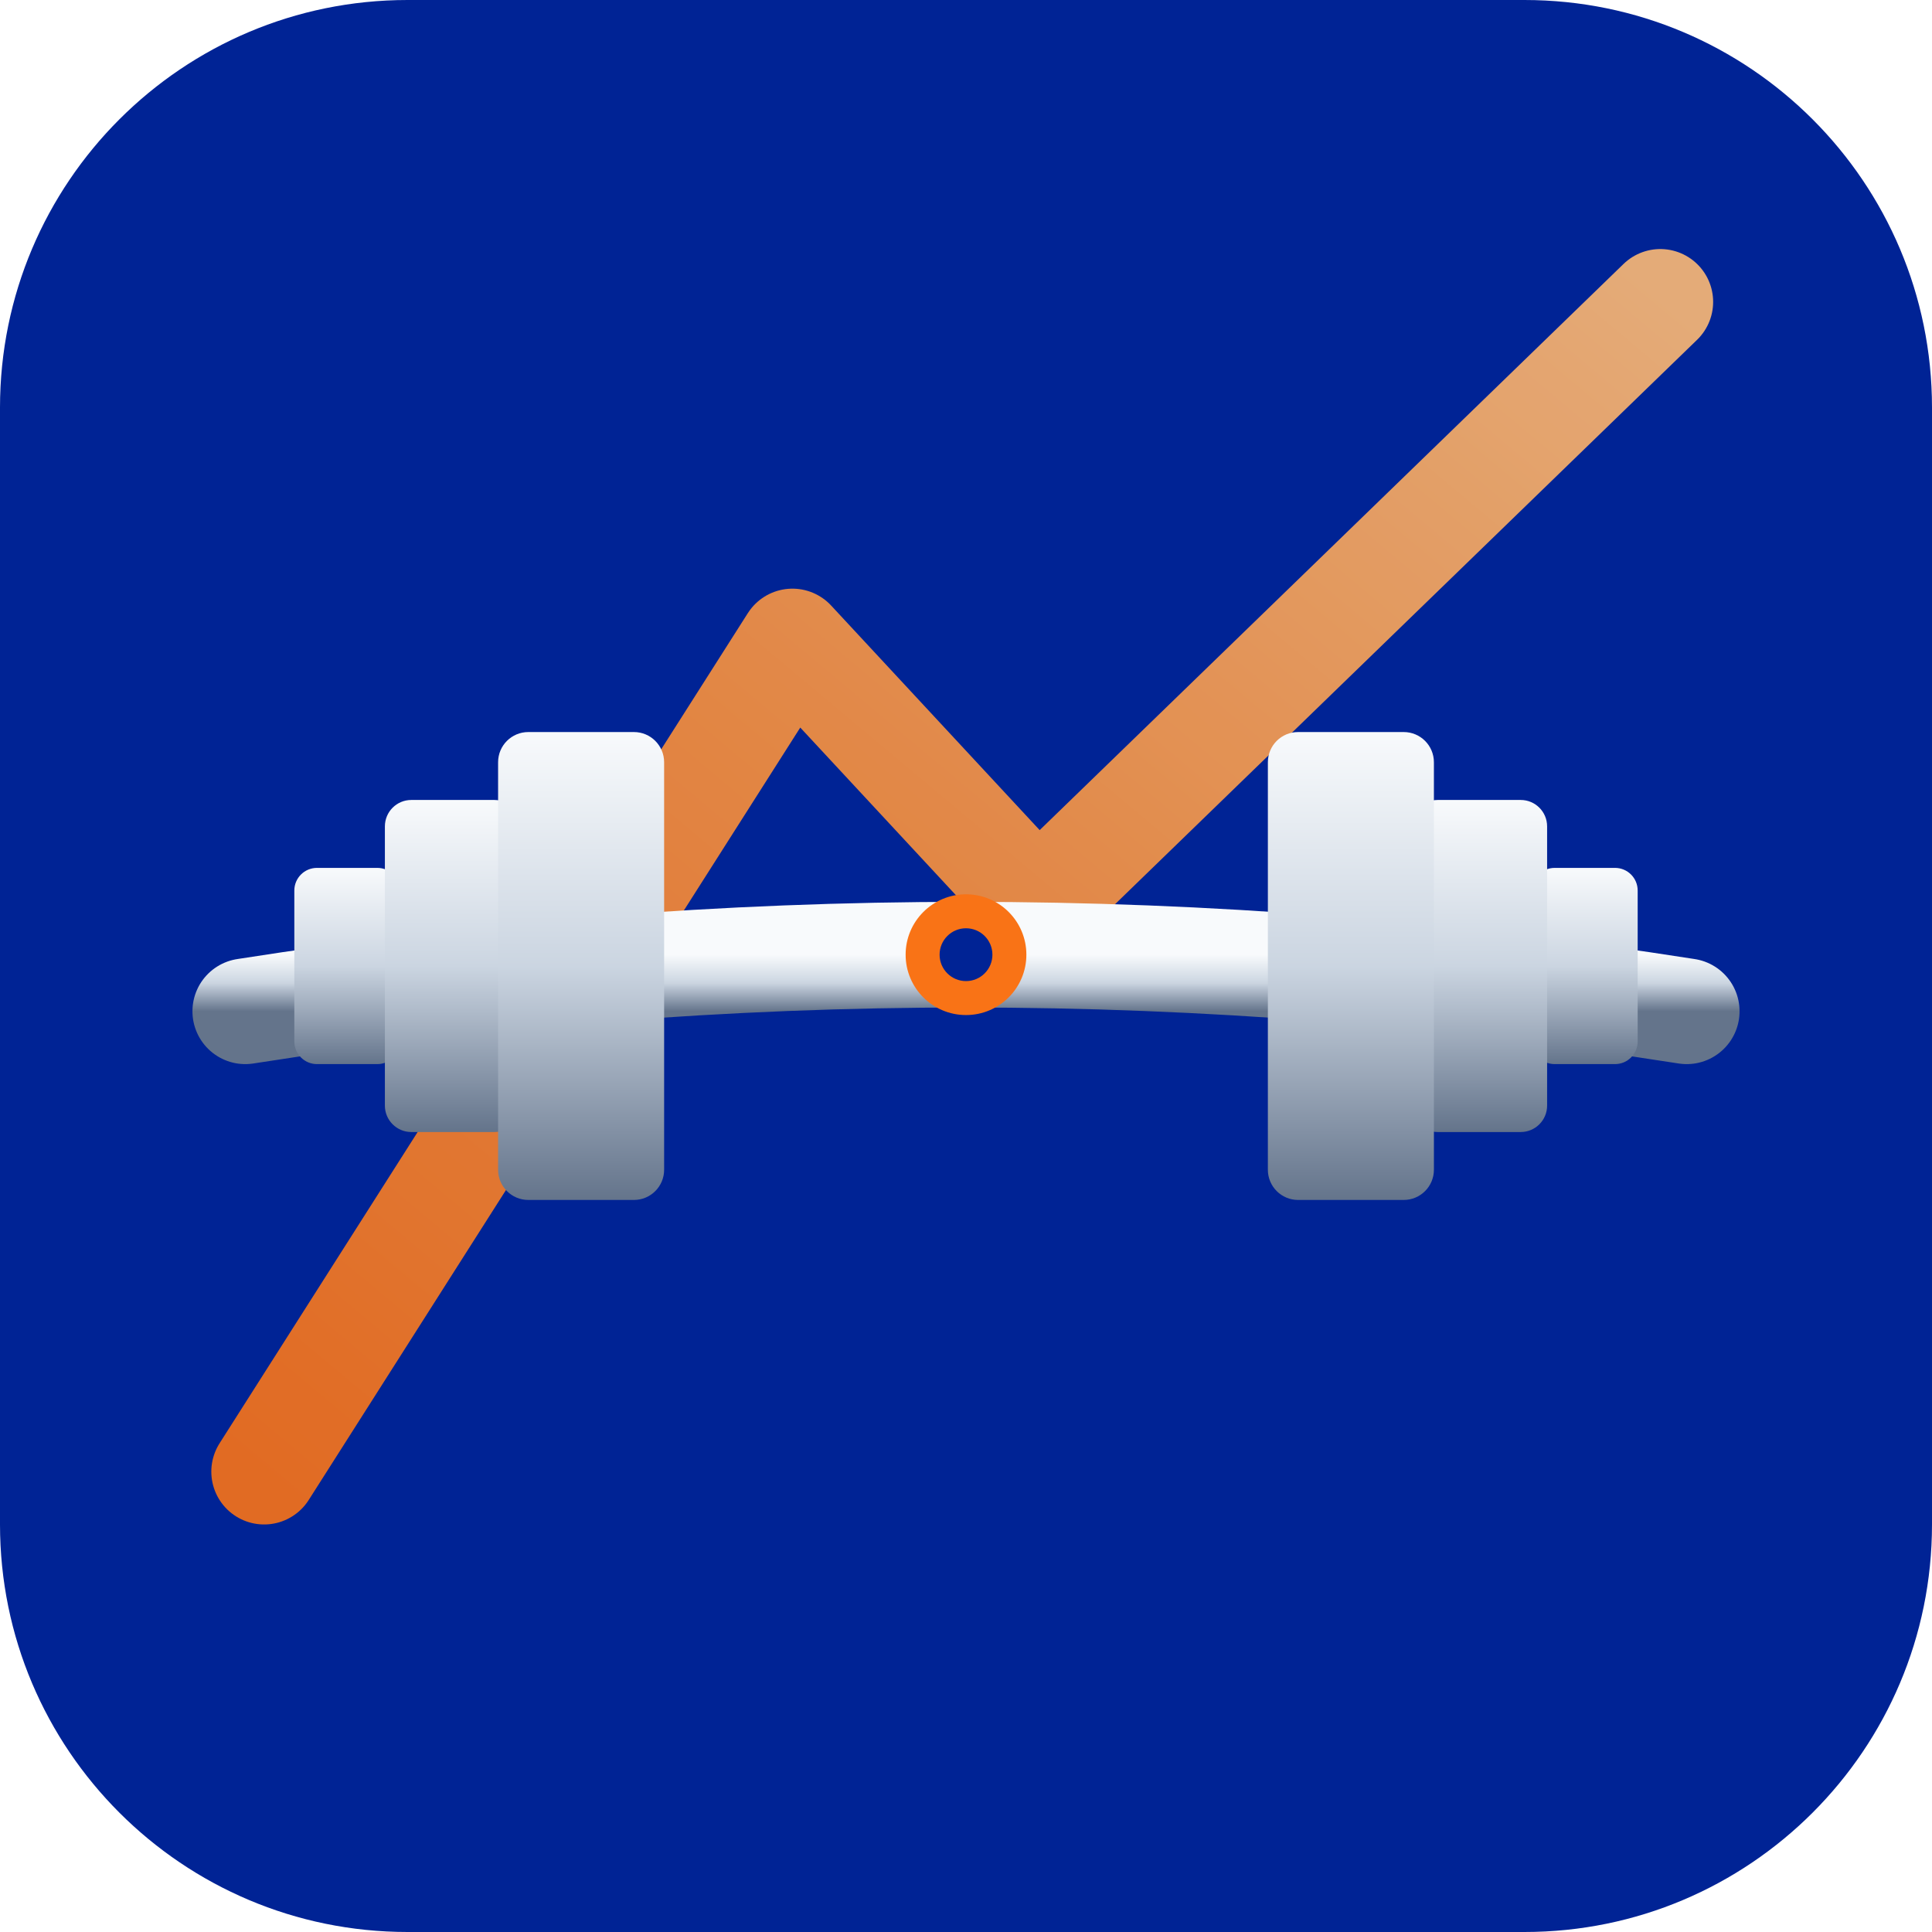
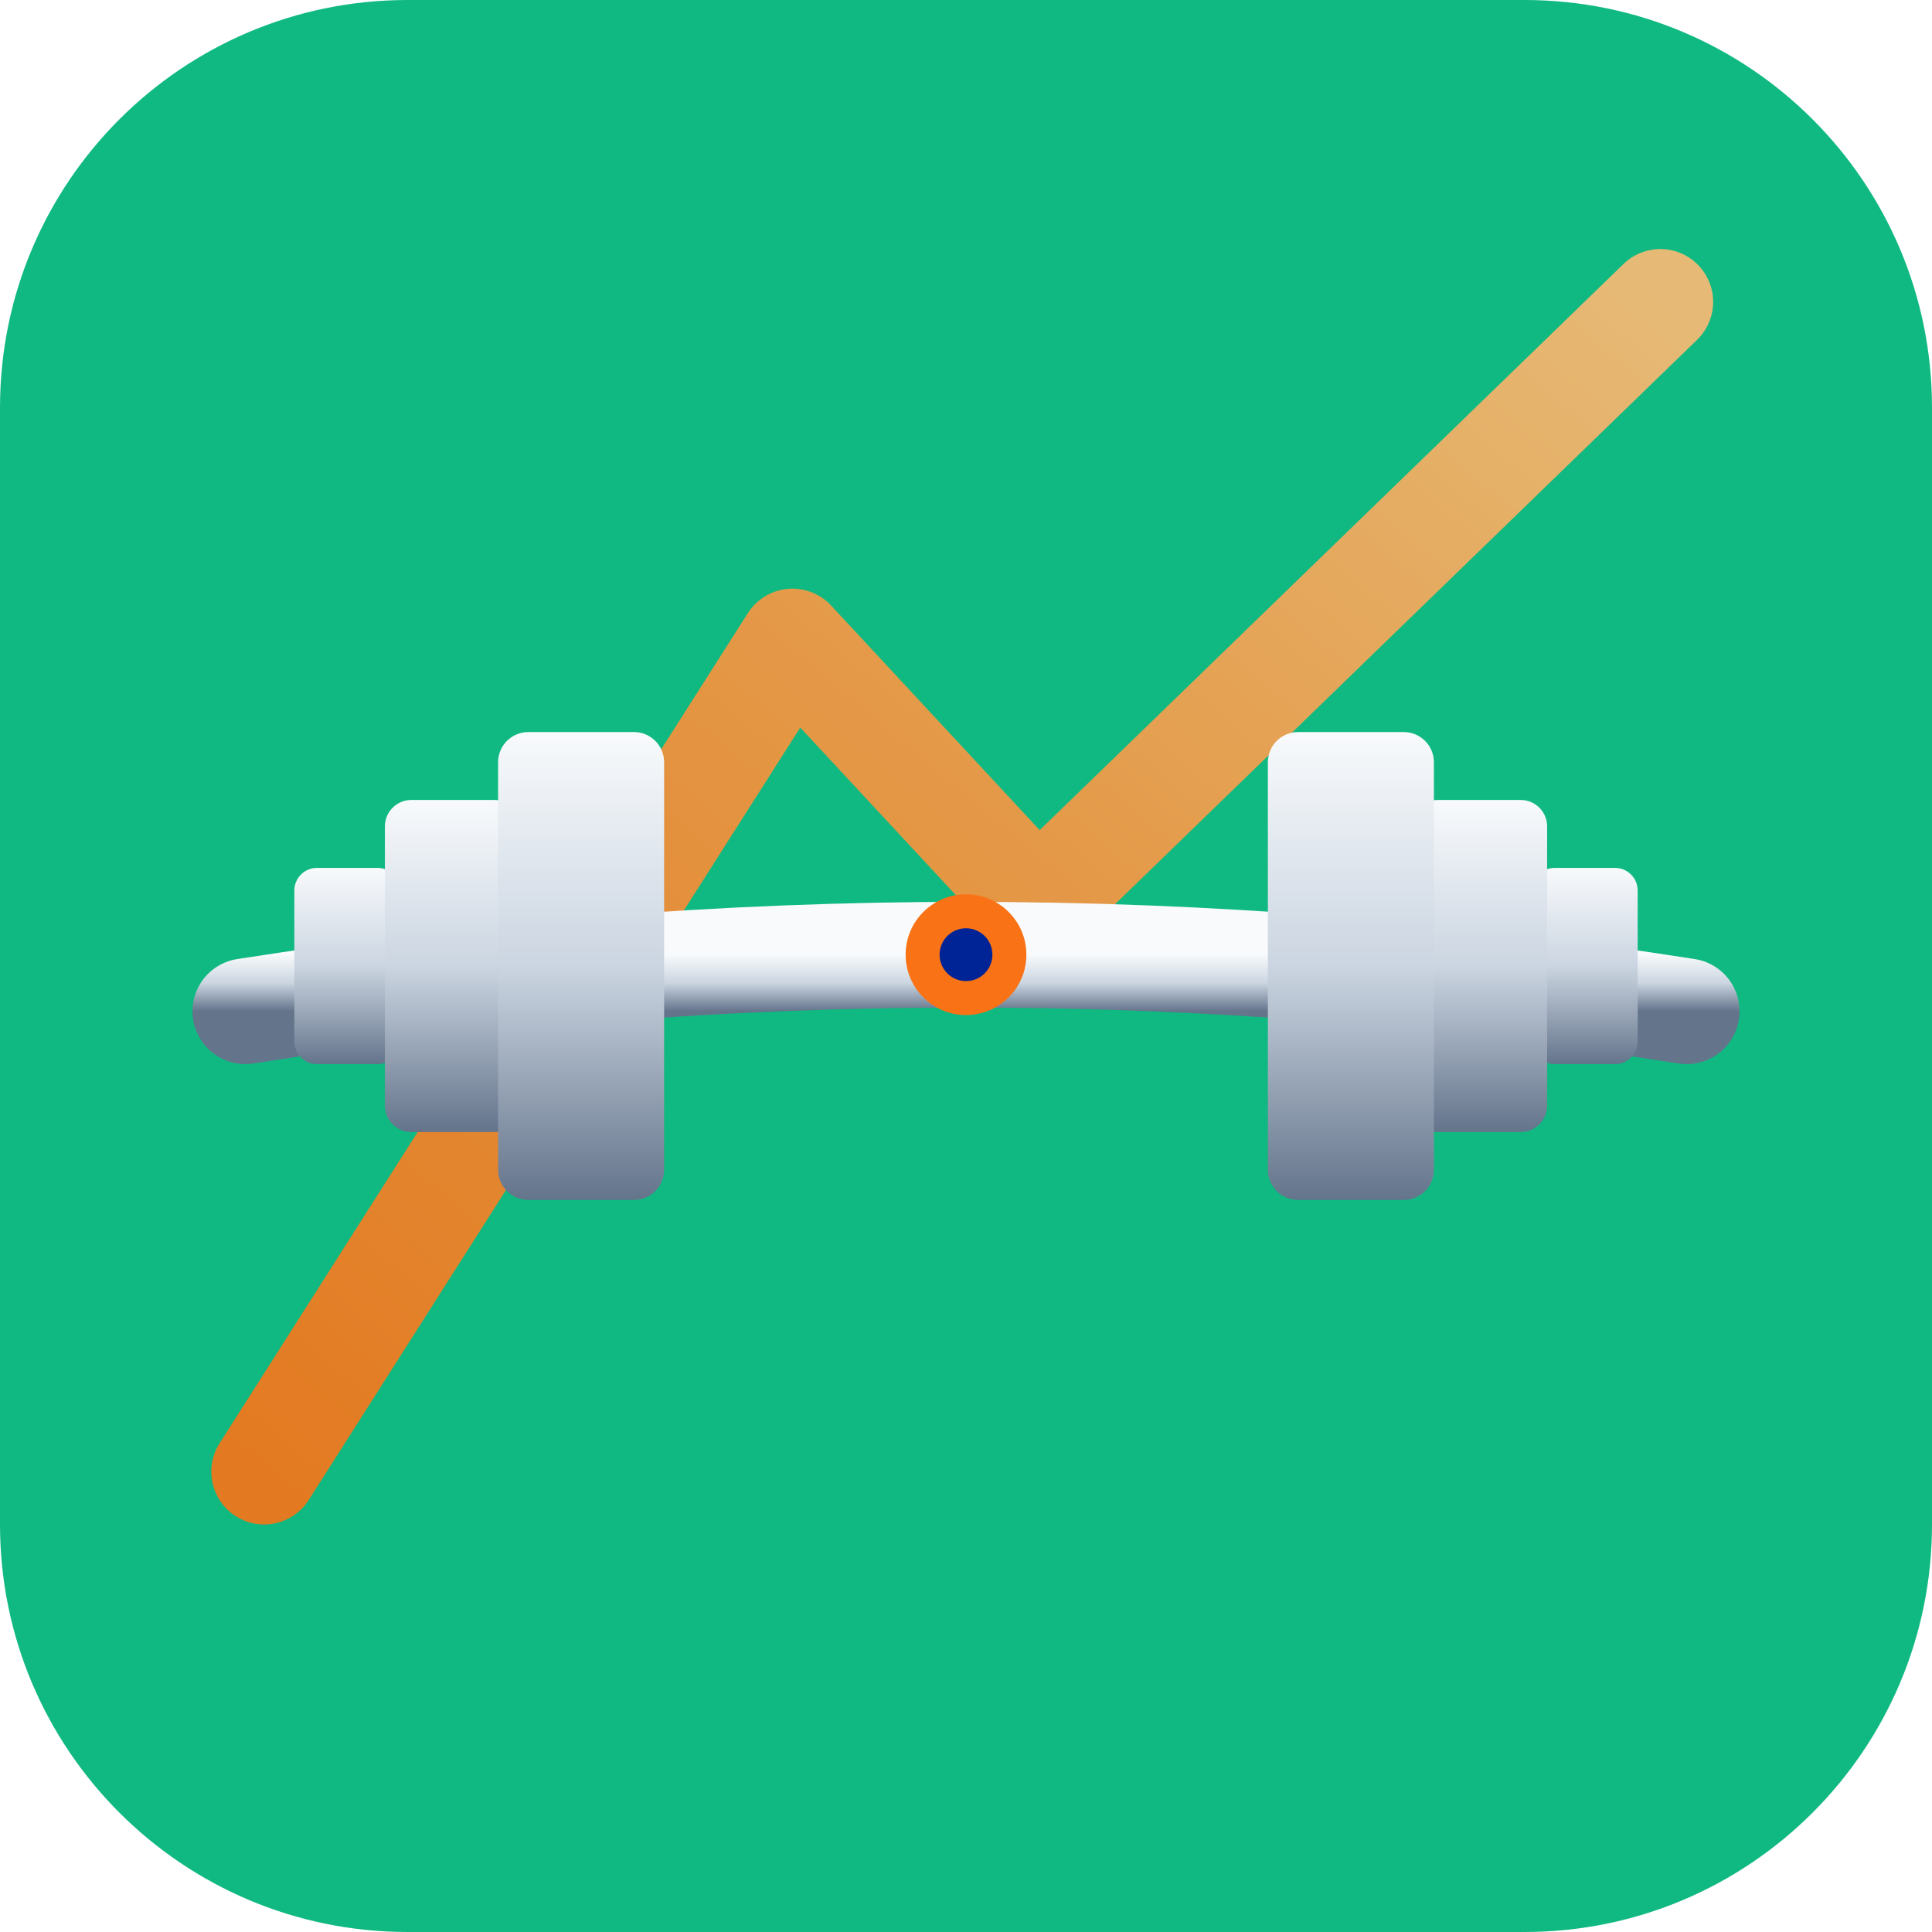
<svg xmlns="http://www.w3.org/2000/svg" viewBox="0 0 512 512" width="512" height="512">
  <defs>
    <linearGradient id="metal" x1="0%" y1="0%" x2="0%" y2="100%">
      <stop offset="0%" stop-color="#f8fafc" />
      <stop offset="50%" stop-color="#cbd5e1" />
      <stop offset="100%" stop-color="#64748b" />
    </linearGradient>
    <linearGradient id="energy" x1="0%" y1="100%" x2="100%" y2="0%">
      <stop offset="0%" stop-color="#f97316" />
      <stop offset="50%" stop-color="#fb923c" />
      <stop offset="100%" stop-color="#fdba74" />
    </linearGradient>
  </defs>
-   <rect width="512" height="512" rx="108" fill="#002395" />
+   <rect width="512" height="512" rx="108" fill="#10b981" />
  <path d="M70 390 L210 170 L275 240 L440 80" stroke="url(#energy)" stroke-width="28" stroke-linecap="round" stroke-linejoin="round" fill="none" opacity="0.9" />
  <path d="M65 268 Q 256 238 447 268" stroke="url(#metal)" stroke-width="28" stroke-linecap="round" fill="none" />
  <g fill="url(#metal)">
    <rect x="78" y="230" width="28" height="52" rx="6" />
    <rect x="102" y="212" width="36" height="88" rx="7" />
    <rect x="132" y="194" width="44" height="124" rx="8" />
  </g>
  <g fill="url(#metal)">
    <rect x="406" y="230" width="28" height="52" rx="6" />
    <rect x="374" y="212" width="36" height="88" rx="7" />
    <rect x="336" y="194" width="44" height="124" rx="8" />
  </g>
  <circle cx="256" cy="253" r="16" fill="#f97316" />
  <circle cx="256" cy="253" r="7" fill="#002395" />
</svg>
